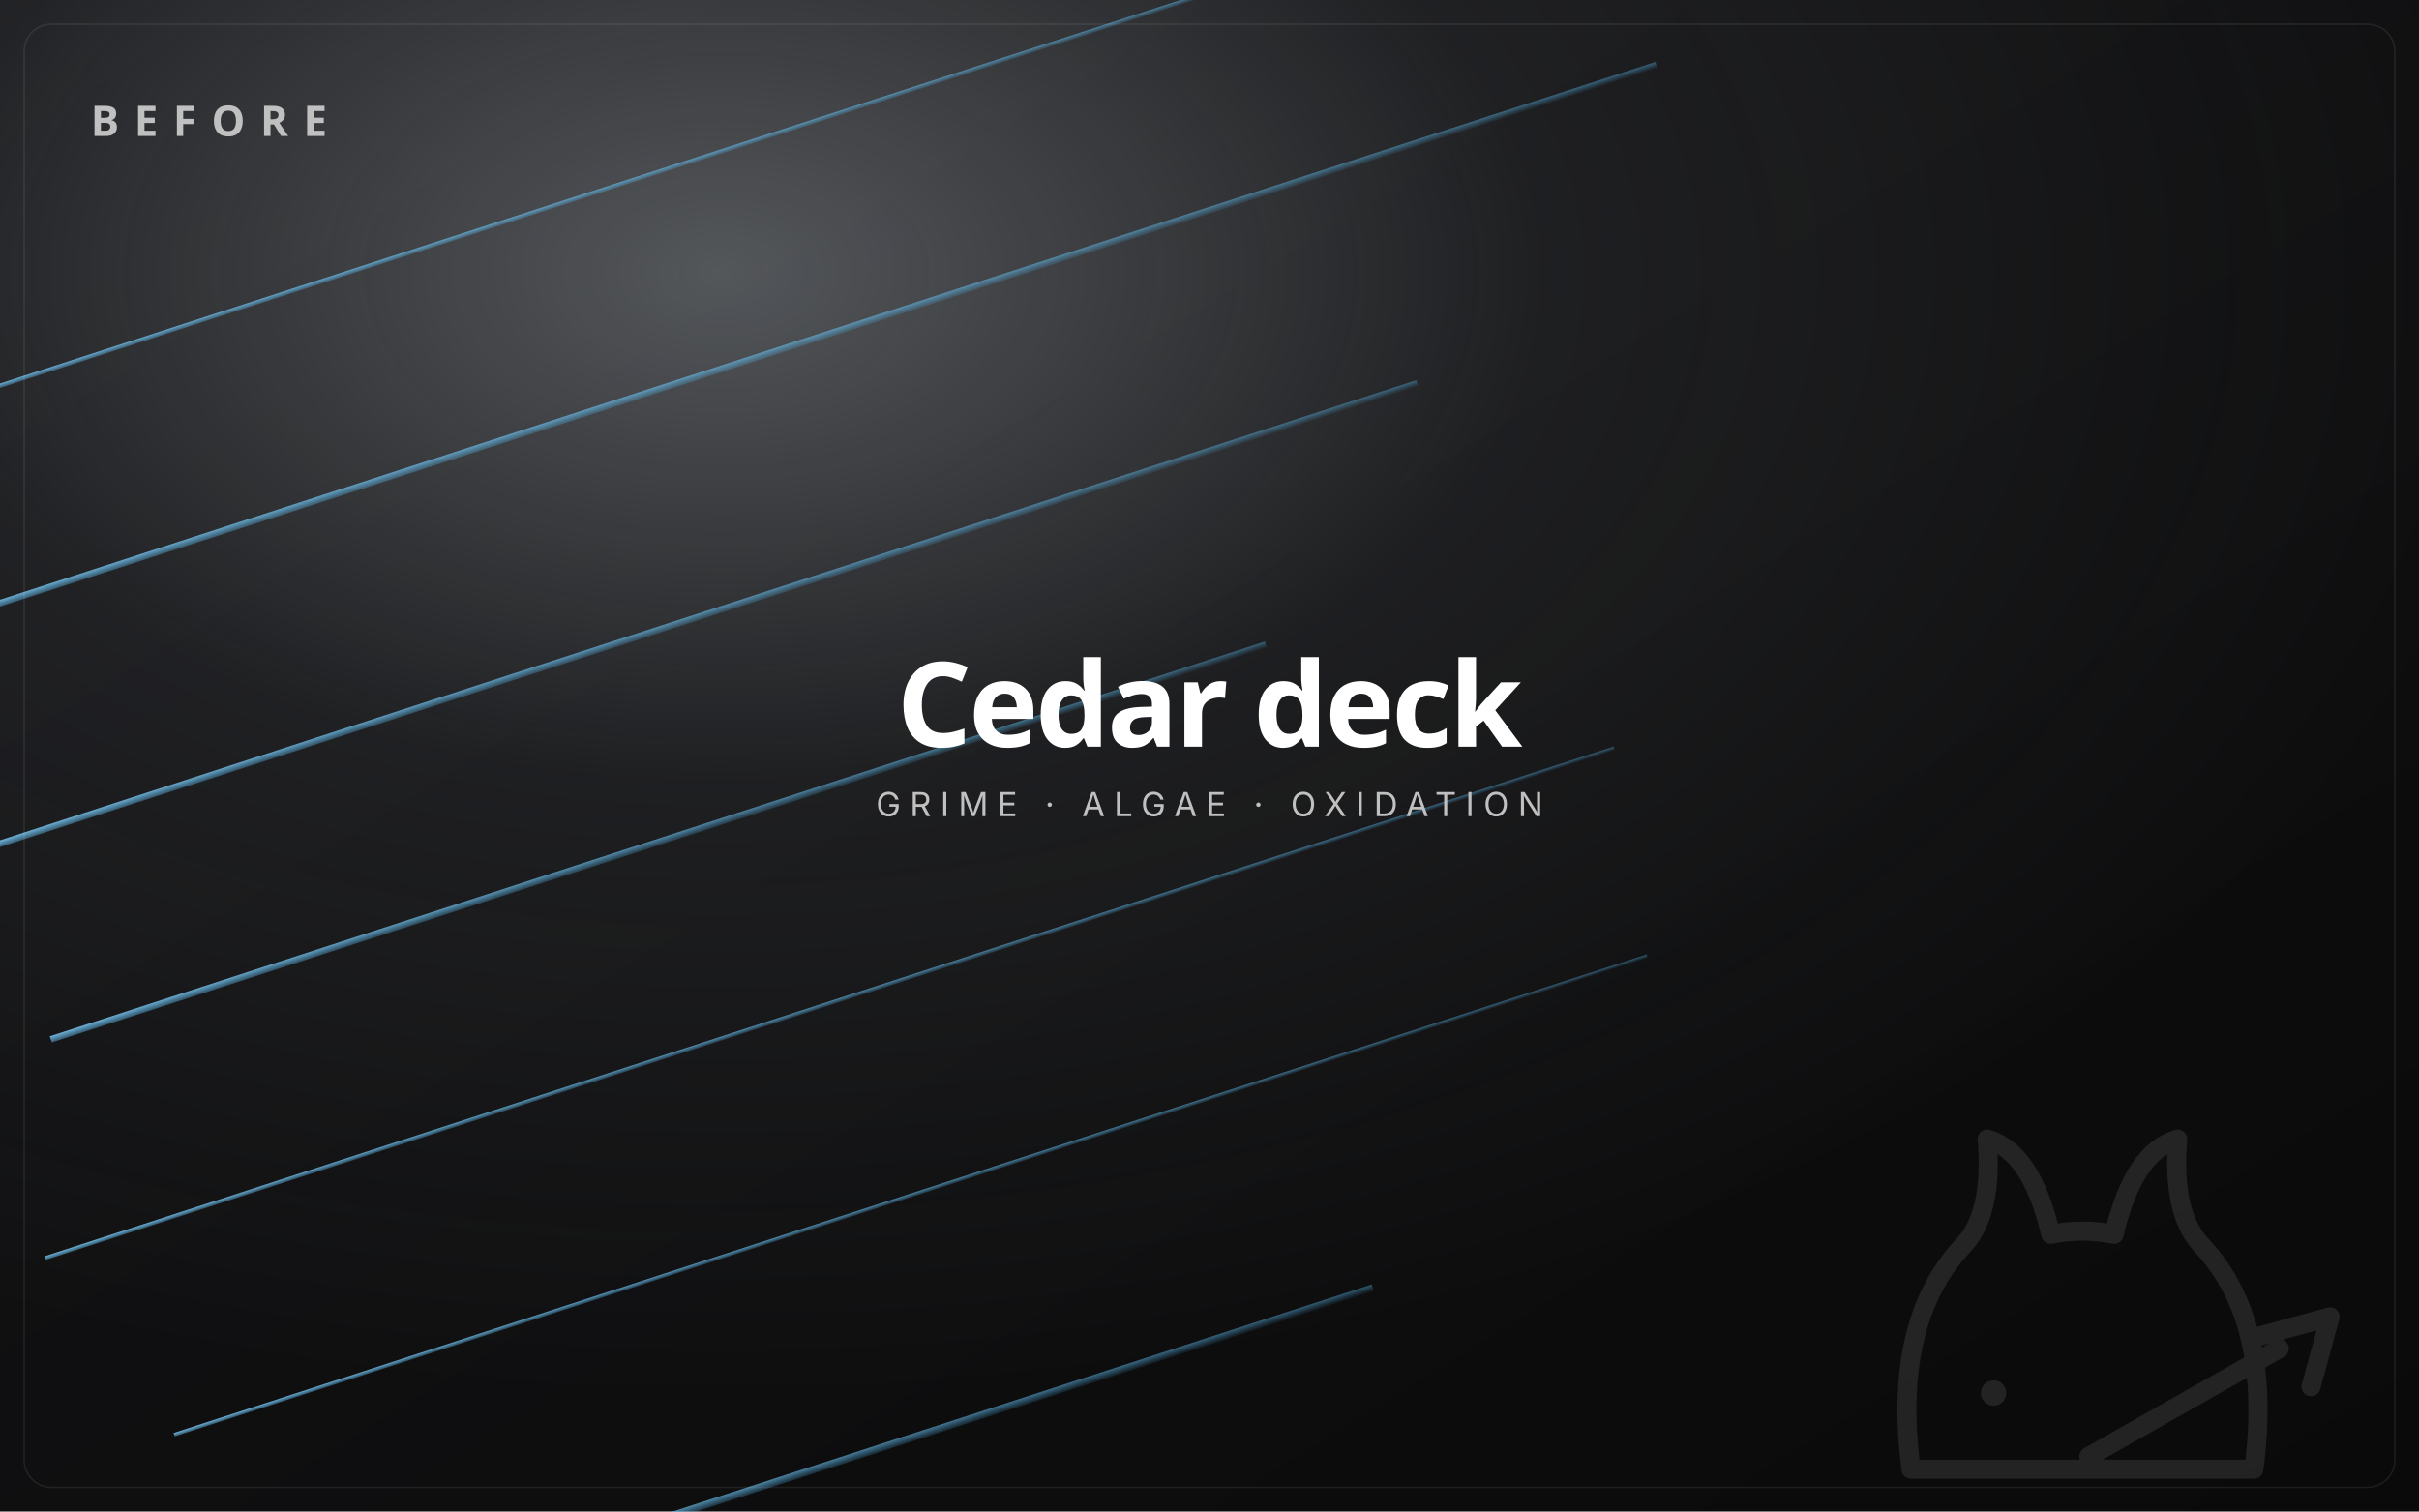
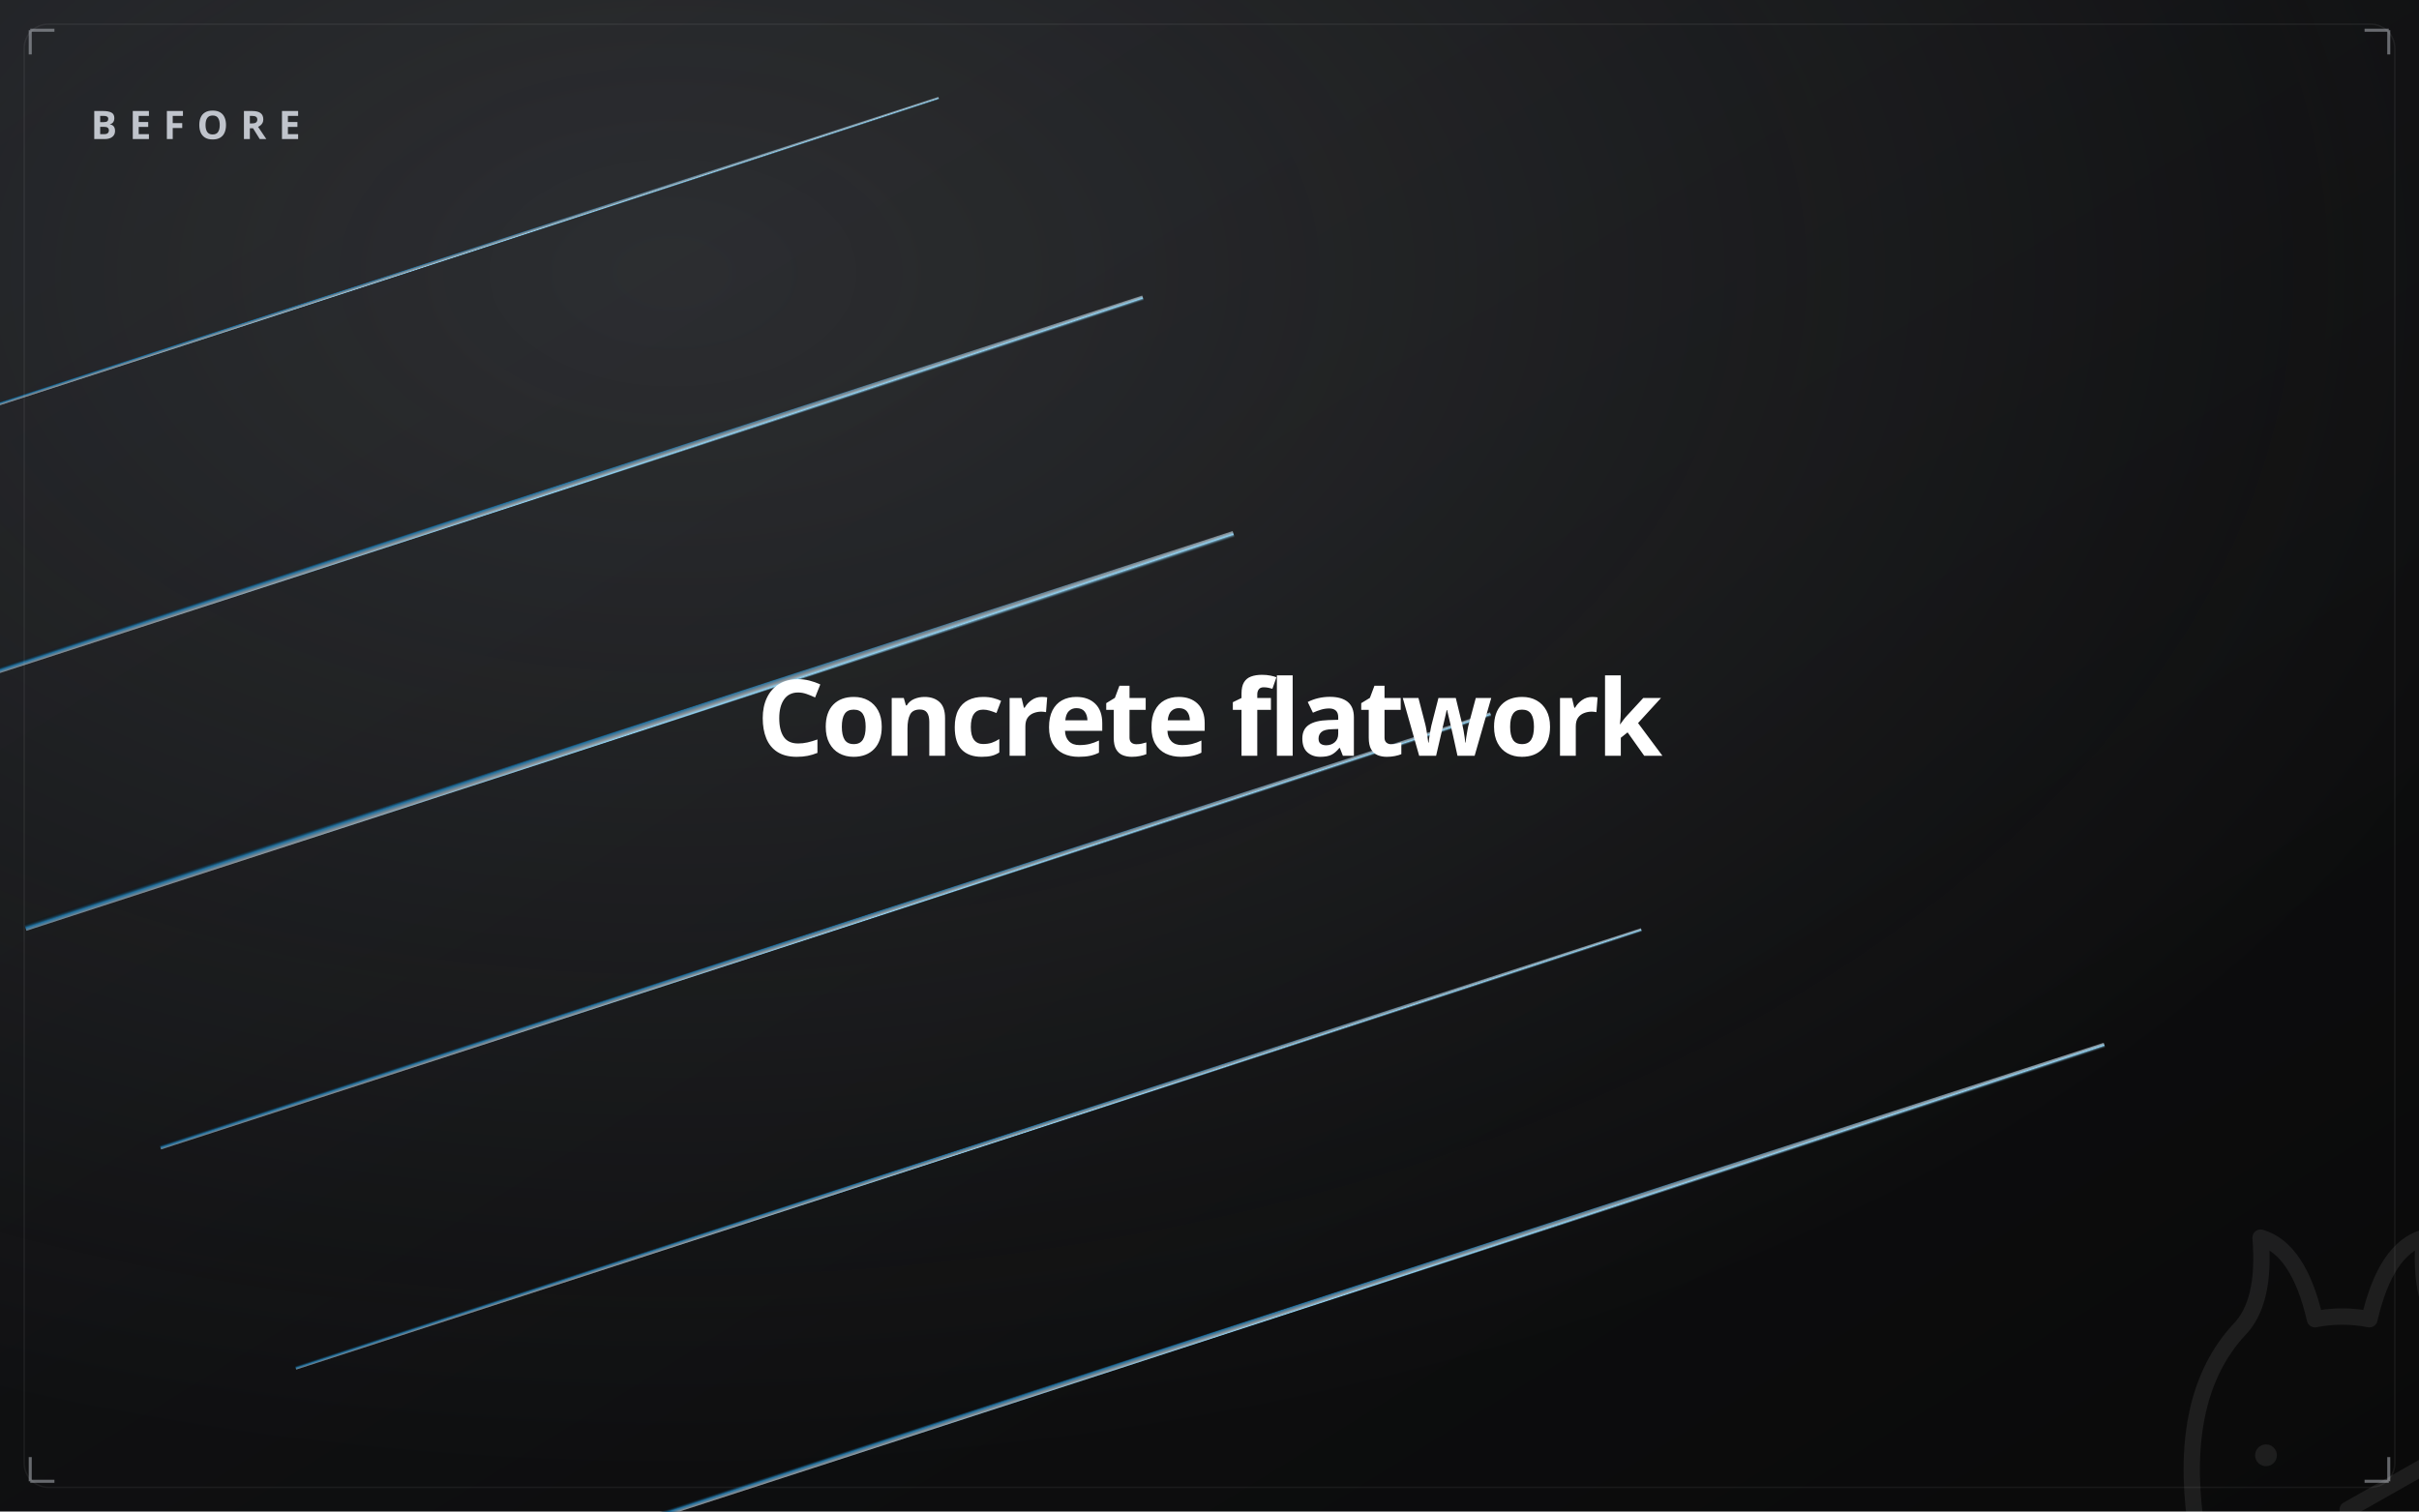
- <svg xmlns="http://www.w3.org/2000/svg" viewBox="0 0 1600 1000" width="1600" height="1000" role="img">
+ <svg xmlns="http://www.w3.org/2000/svg" viewBox="0 0 1600 1000" width="1600" height="1000">
  <defs>
-     <linearGradient id="bg-b3" x1="0" y1="0" x2="1" y2="1">
-       <stop offset="0" stop-color="#141417" />
+     <linearGradient id="bgb3" x1="0" y1="0" x2="1" y2="1">
+       <stop offset="0" stop-color="#141518" />
      <stop offset="1" stop-color="#0a0a0a" />
    </linearGradient>
-     <radialGradient id="glow-b3" cx="30%" cy="18%" r="75%">
-       <stop offset="0" stop-color="#8a8f94" stop-opacity="0.55" />
-       <stop offset="0.45" stop-color="#8a8f94" stop-opacity="0.12" />
+     <linearGradient id="jetb3" x1="0" y1="0" x2="1" y2="1">
+       <stop offset="0" stop-color="transparent" />
+       <stop offset="0.30" stop-color="#1f6f9e" />
+       <stop offset="0.55" stop-color="#8a8f94" />
+       <stop offset="0.72" stop-color="#8fd0f0" />
+       <stop offset="1" stop-color="transparent" />
+     </linearGradient>
+     <radialGradient id="glb3" cx="28%" cy="18%" r="80%">
+       <stop offset="0" stop-color="#8a8f94" stop-opacity="0.22" />
      <stop offset="1" stop-color="#8a8f94" stop-opacity="0" />
    </radialGradient>
-     <linearGradient id="spray-b3" x1="0" y1="0" x2="1" y2="1">
-       <stop offset="0" stop-color="#7cc5ee" stop-opacity="0.9" />
-       <stop offset="1" stop-color="#3b9fd4" stop-opacity="0" />
-     </linearGradient>
-     <filter id="soft-b3">
-       <feGaussianBlur stdDeviation="14" />
-     </filter>
  </defs>
-   <rect width="1600" height="1000" fill="url(#bg-b3)" />
-   <rect width="1600" height="1000" fill="url(#glow-b3)" />
-   <rect x="-24.01" y="18.564" width="1331.569" height="2.778" fill="url(#spray-b3)" transform="rotate(-18 800 500)" />
-   <rect x="-36.26" y="154.616" width="1258.631" height="4.317" fill="url(#spray-b3)" transform="rotate(-18 800 500)" />
-   <rect x="4.815" y="305.982" width="1002.1" height="4.264" fill="url(#spray-b3)" transform="rotate(-18 800 500)" />
-   <rect x="13.098" y="439.478" width="845.145" height="4.266" fill="url(#spray-b3)" transform="rotate(-18 800 500)" />
-   <rect x="-35.02" y="576.826" width="1091.106" height="2.568" fill="url(#spray-b3)" transform="rotate(-18 800 500)" />
-   <rect x="9.905" y="714.39" width="1024.519" height="2.389" fill="url(#spray-b3)" transform="rotate(-18 800 500)" />
-   <rect x="-30.907" y="865.824" width="824.876" height="4.864" fill="url(#spray-b3)" transform="rotate(-18 800 500)" />
-   <rect width="1600" height="1000" fill="url(#grain)" opacity="0.05" />
-   <filter id="grain">
-     <feTurbulence type="fractalNoise" baseFrequency="0.9" numOctaves="2" stitchTiles="stitch" />
-     <feColorMatrix type="saturate" values="0" />
-   </filter>
-   <rect x="16" y="16" width="1568" height="968" fill="none" stroke="#ffffff" stroke-opacity="0.08" rx="18" />
-   <g transform="translate(1180 720) scale(2.1)" fill="none" stroke="#ffffff" stroke-width="6" stroke-linecap="round" stroke-linejoin="round" opacity="0.1">
+   <rect width="1600" height="1000" fill="url(#bgb3)" />
+   <rect width="1600" height="1000" fill="url(#glb3)" />
+   <g transform="rotate(-18 800 500)">
+     <rect x="-60" y="30" width="824.112" height="2.195" fill="url(#jetb3)" />
+     <rect x="-20" y="196.667" width="871.761" height="4.047" fill="url(#jetb3)" />
+     <rect x="20" y="363.333" width="840.479" height="4.959" fill="url(#jetb3)" />
+     <rect x="60" y="530" width="925.335" height="3.395" fill="url(#jetb3)" />
+     <rect x="100" y="696.667" width="936.084" height="2.874" fill="url(#jetb3)" />
+     <rect x="140" y="863.333" width="1163.805" height="3.846" fill="url(#jetb3)" />
+   </g>
+   <rect x="16" y="16" width="1568" height="968" fill="none" stroke="#fff" stroke-opacity="0.06" rx="16" />
+   <path d="M20 20 h16 M20 20 v16" stroke="#c0c4cc" stroke-opacity="0.5" stroke-width="2" fill="none" />
+   <path d="M1580 20 h-16 M1580 20 v16" stroke="#c0c4cc" stroke-opacity="0.5" stroke-width="2" fill="none" />
+   <path d="M20 980 h16 M20 980 v-16" stroke="#c0c4cc" stroke-opacity="0.5" stroke-width="2" fill="none" />
+   <path d="M1580 980 h-16 M1580 980 v-16" stroke="#c0c4cc" stroke-opacity="0.5" stroke-width="2" fill="none" />
+   <g transform="translate(1380 790) scale(1.8)" fill="none" stroke="#fff" stroke-width="6" stroke-linecap="round" stroke-linejoin="round" opacity="0.08">
    <path d="M40 120 q-6 -46 16 -70 q10 -10 8 -34 q14 4 20 30 q10 -2 20 0 q6 -26 20 -30 q-2 24 8 34 q22 24 16 70 z" />
-     <circle cx="66" cy="96" r="4" fill="#ffffff" stroke="none" />
+     <circle cx="66" cy="96" r="4" fill="#fff" stroke="none" />
    <path d="M96 116 l60 -34 M150 78 l22 -6 -6 22" />
  </g>
-   <text x="60" y="90" font-family="Sora, sans-serif" font-size="28" font-weight="700" letter-spacing="10" fill="#c0c0c0">BEFORE</text>
-   <text x="800" y="494" text-anchor="middle" font-family="Sora, Segoe UI, sans-serif" font-size="78" font-weight="700" letter-spacing="-2" fill="#ffffff">Cedar deck</text>
-   <text x="800" y="540" text-anchor="middle" font-family="Inter, Segoe UI, sans-serif" font-size="22" letter-spacing="6" fill="#c0c0c0">GRIME · ALGAE · OXIDATION</text>
+   <text x="60" y="92" font-family="Archivo, Segoe UI, sans-serif" font-size="26" font-weight="700" letter-spacing="8" fill="#c0c4cc">BEFORE</text>
+   <text x="800" y="500" text-anchor="middle" font-family="Archivo, Segoe UI, sans-serif" font-size="70" font-weight="800" fill="#fff" letter-spacing="-2">Concrete flatwork</text>
</svg>
